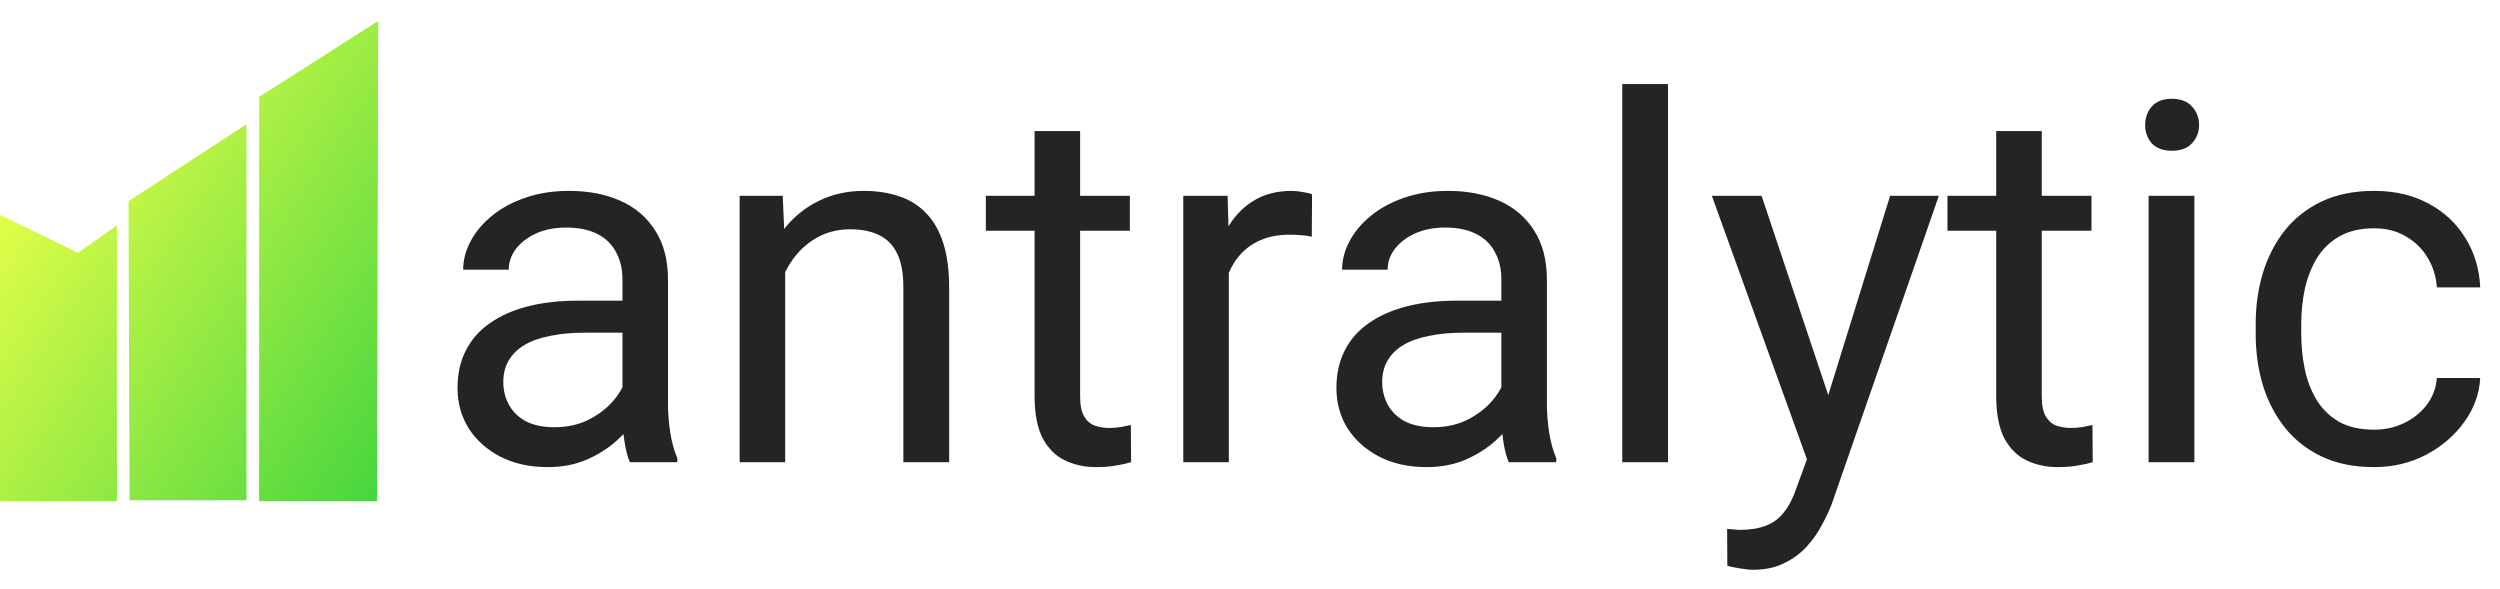
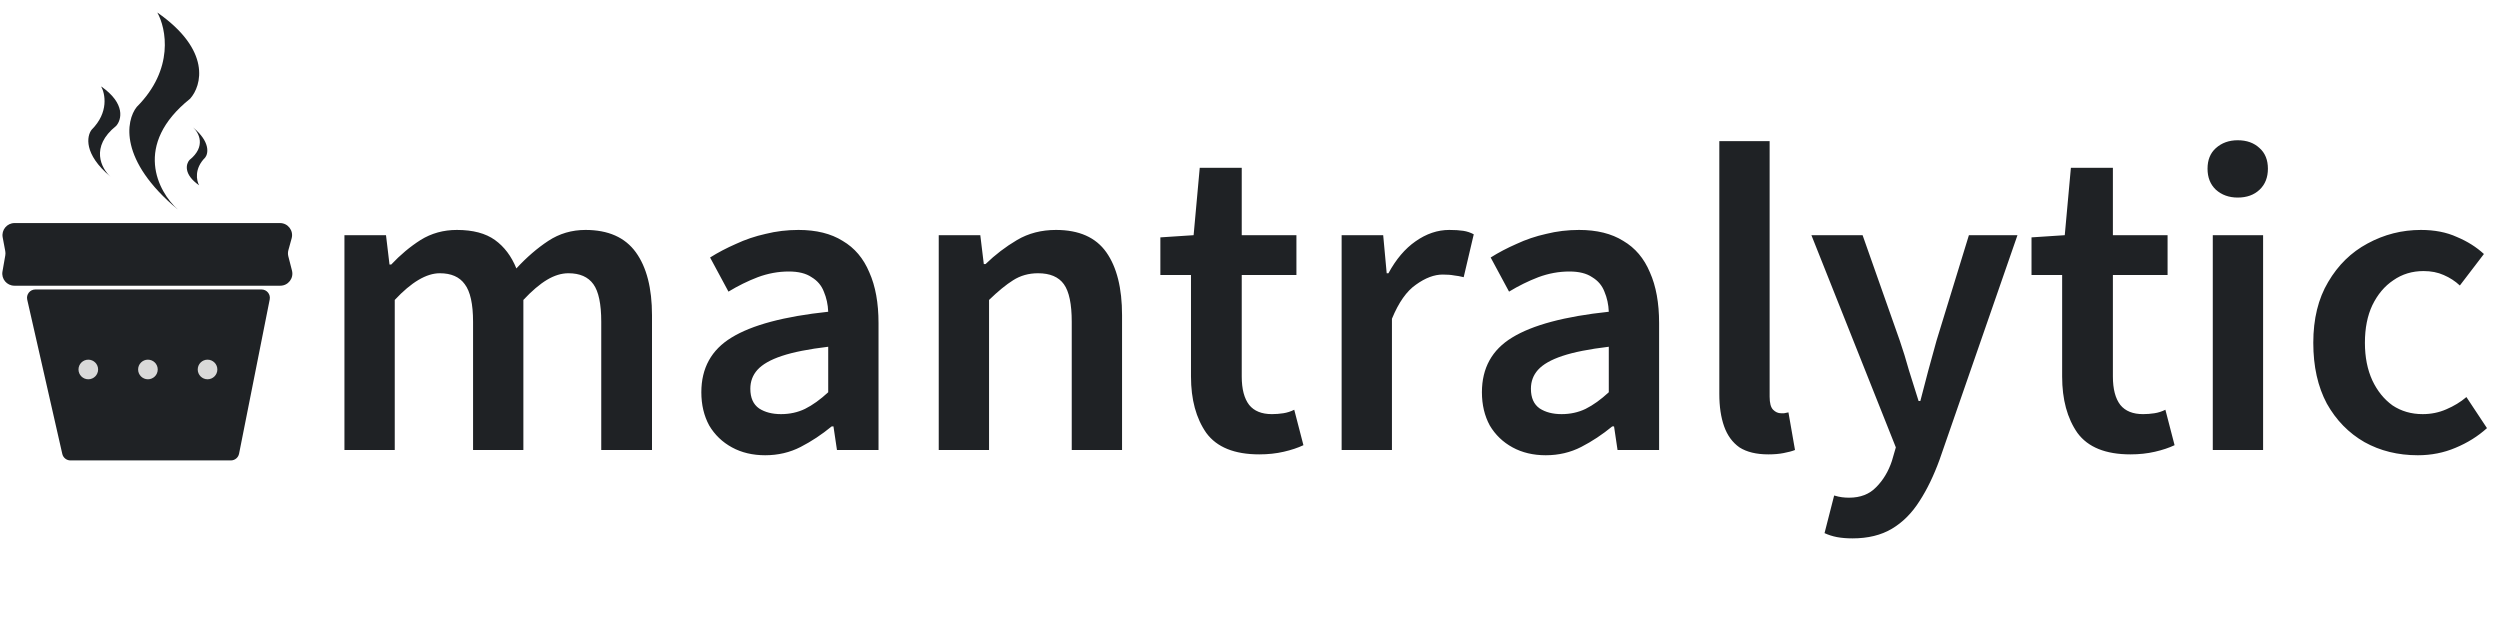
- <svg xmlns="http://www.w3.org/2000/svg" width="238" height="56" viewBox="0 0 238 56" fill="none">
-   <mask id="mask0_3_35" style="mask-type:alpha" maskUnits="userSpaceOnUse" x="0" y="2" width="36" height="46">
-     <path d="M0 47.727V20.451L7.421 24.061L11.131 21.454V47.727H0Z" fill="black" />
-     <path d="M23.465 11.827L12.234 19.148L12.334 47.627H23.465V11.827Z" fill="black" />
-     <path d="M24.669 9.22L36 2L35.9 47.727H24.669V9.22Z" fill="black" />
-   </mask>
-   <g mask="url(#mask0_3_35)">
-     <rect y="47.727" width="45.727" height="36.1" transform="rotate(-90 0 47.727)" fill="url(#paint0_linear_3_35)" />
-   </g>
-   <path d="M59.258 39.664V26.609C59.258 25.609 59.055 24.742 58.648 24.008C58.258 23.258 57.664 22.68 56.867 22.273C56.07 21.867 55.086 21.664 53.914 21.664C52.82 21.664 51.859 21.852 51.031 22.227C50.219 22.602 49.578 23.094 49.109 23.703C48.656 24.312 48.43 24.969 48.43 25.672H44.094C44.094 24.766 44.328 23.867 44.797 22.977C45.266 22.086 45.938 21.281 46.812 20.562C47.703 19.828 48.766 19.25 50 18.828C51.25 18.391 52.641 18.172 54.172 18.172C56.016 18.172 57.641 18.484 59.047 19.109C60.469 19.734 61.578 20.68 62.375 21.945C63.188 23.195 63.594 24.766 63.594 26.656V38.469C63.594 39.312 63.664 40.211 63.805 41.164C63.961 42.117 64.188 42.938 64.484 43.625V44H59.961C59.742 43.5 59.57 42.836 59.445 42.008C59.32 41.164 59.258 40.383 59.258 39.664ZM60.008 28.625L60.055 31.672H55.672C54.438 31.672 53.336 31.773 52.367 31.977C51.398 32.164 50.586 32.453 49.93 32.844C49.273 33.234 48.773 33.727 48.43 34.32C48.086 34.898 47.914 35.578 47.914 36.359C47.914 37.156 48.094 37.883 48.453 38.539C48.812 39.195 49.352 39.719 50.07 40.109C50.805 40.484 51.703 40.672 52.766 40.672C54.094 40.672 55.266 40.391 56.281 39.828C57.297 39.266 58.102 38.578 58.695 37.766C59.305 36.953 59.633 36.164 59.68 35.398L61.531 37.484C61.422 38.141 61.125 38.867 60.641 39.664C60.156 40.461 59.508 41.227 58.695 41.961C57.898 42.68 56.945 43.281 55.836 43.766C54.742 44.234 53.508 44.469 52.133 44.469C50.414 44.469 48.906 44.133 47.609 43.461C46.328 42.789 45.328 41.891 44.609 40.766C43.906 39.625 43.555 38.352 43.555 36.945C43.555 35.586 43.82 34.391 44.352 33.359C44.883 32.312 45.648 31.445 46.648 30.758C47.648 30.055 48.852 29.523 50.258 29.164C51.664 28.805 53.234 28.625 54.969 28.625H60.008ZM74.75 24.055V44H70.414V18.641H74.516L74.75 24.055ZM73.719 30.359L71.914 30.289C71.93 28.555 72.188 26.953 72.688 25.484C73.188 24 73.891 22.711 74.797 21.617C75.703 20.523 76.781 19.68 78.031 19.086C79.297 18.477 80.695 18.172 82.227 18.172C83.477 18.172 84.602 18.344 85.602 18.688C86.602 19.016 87.453 19.547 88.156 20.281C88.875 21.016 89.422 21.969 89.797 23.141C90.172 24.297 90.359 25.711 90.359 27.383V44H86V27.336C86 26.008 85.805 24.945 85.414 24.148C85.023 23.336 84.453 22.75 83.703 22.391C82.953 22.016 82.031 21.828 80.938 21.828C79.859 21.828 78.875 22.055 77.984 22.508C77.109 22.961 76.352 23.586 75.711 24.383C75.086 25.18 74.594 26.094 74.234 27.125C73.891 28.141 73.719 29.219 73.719 30.359ZM107.562 18.641V21.969H93.852V18.641H107.562ZM98.492 12.477H102.828V37.719C102.828 38.578 102.961 39.227 103.227 39.664C103.492 40.102 103.836 40.391 104.258 40.531C104.68 40.672 105.133 40.742 105.617 40.742C105.977 40.742 106.352 40.711 106.742 40.648C107.148 40.57 107.453 40.508 107.656 40.461L107.68 44C107.336 44.109 106.883 44.211 106.32 44.305C105.773 44.414 105.109 44.469 104.328 44.469C103.266 44.469 102.289 44.258 101.398 43.836C100.508 43.414 99.797 42.711 99.266 41.727C98.75 40.727 98.492 39.383 98.492 37.695V12.477ZM116.984 22.625V44H112.648V18.641H116.867L116.984 22.625ZM124.906 18.5L124.883 22.531C124.523 22.453 124.18 22.406 123.852 22.391C123.539 22.359 123.18 22.344 122.773 22.344C121.773 22.344 120.891 22.5 120.125 22.812C119.359 23.125 118.711 23.562 118.18 24.125C117.648 24.688 117.227 25.359 116.914 26.141C116.617 26.906 116.422 27.75 116.328 28.672L115.109 29.375C115.109 27.844 115.258 26.406 115.555 25.062C115.867 23.719 116.344 22.531 116.984 21.5C117.625 20.453 118.438 19.641 119.422 19.062C120.422 18.469 121.609 18.172 122.984 18.172C123.297 18.172 123.656 18.211 124.062 18.289C124.469 18.352 124.75 18.422 124.906 18.5ZM142.93 39.664V26.609C142.93 25.609 142.727 24.742 142.32 24.008C141.93 23.258 141.336 22.68 140.539 22.273C139.742 21.867 138.758 21.664 137.586 21.664C136.492 21.664 135.531 21.852 134.703 22.227C133.891 22.602 133.25 23.094 132.781 23.703C132.328 24.312 132.102 24.969 132.102 25.672H127.766C127.766 24.766 128 23.867 128.469 22.977C128.938 22.086 129.609 21.281 130.484 20.562C131.375 19.828 132.438 19.25 133.672 18.828C134.922 18.391 136.312 18.172 137.844 18.172C139.688 18.172 141.312 18.484 142.719 19.109C144.141 19.734 145.25 20.68 146.047 21.945C146.859 23.195 147.266 24.766 147.266 26.656V38.469C147.266 39.312 147.336 40.211 147.477 41.164C147.633 42.117 147.859 42.938 148.156 43.625V44H143.633C143.414 43.5 143.242 42.836 143.117 42.008C142.992 41.164 142.93 40.383 142.93 39.664ZM143.68 28.625L143.727 31.672H139.344C138.109 31.672 137.008 31.773 136.039 31.977C135.07 32.164 134.258 32.453 133.602 32.844C132.945 33.234 132.445 33.727 132.102 34.32C131.758 34.898 131.586 35.578 131.586 36.359C131.586 37.156 131.766 37.883 132.125 38.539C132.484 39.195 133.023 39.719 133.742 40.109C134.477 40.484 135.375 40.672 136.438 40.672C137.766 40.672 138.938 40.391 139.953 39.828C140.969 39.266 141.773 38.578 142.367 37.766C142.977 36.953 143.305 36.164 143.352 35.398L145.203 37.484C145.094 38.141 144.797 38.867 144.312 39.664C143.828 40.461 143.18 41.227 142.367 41.961C141.57 42.68 140.617 43.281 139.508 43.766C138.414 44.234 137.18 44.469 135.805 44.469C134.086 44.469 132.578 44.133 131.281 43.461C130 42.789 129 41.891 128.281 40.766C127.578 39.625 127.227 38.352 127.227 36.945C127.227 35.586 127.492 34.391 128.023 33.359C128.555 32.312 129.32 31.445 130.32 30.758C131.32 30.055 132.523 29.523 133.93 29.164C135.336 28.805 136.906 28.625 138.641 28.625H143.68ZM158.797 8V44H154.438V8H158.797ZM172.883 41.375L179.938 18.641H184.578L174.406 47.914C174.172 48.539 173.859 49.211 173.469 49.93C173.094 50.664 172.609 51.359 172.016 52.016C171.422 52.672 170.703 53.203 169.859 53.609C169.031 54.031 168.039 54.242 166.883 54.242C166.539 54.242 166.102 54.195 165.57 54.102C165.039 54.008 164.664 53.93 164.445 53.867L164.422 50.352C164.547 50.367 164.742 50.383 165.008 50.398C165.289 50.43 165.484 50.445 165.594 50.445C166.578 50.445 167.414 50.312 168.102 50.047C168.789 49.797 169.367 49.367 169.836 48.758C170.32 48.164 170.734 47.344 171.078 46.297L172.883 41.375ZM167.703 18.641L174.289 38.328L175.414 42.898L172.297 44.492L162.969 18.641H167.703ZM199.109 18.641V21.969H185.398V18.641H199.109ZM190.039 12.477H194.375V37.719C194.375 38.578 194.508 39.227 194.773 39.664C195.039 40.102 195.383 40.391 195.805 40.531C196.227 40.672 196.68 40.742 197.164 40.742C197.523 40.742 197.898 40.711 198.289 40.648C198.695 40.57 199 40.508 199.203 40.461L199.227 44C198.883 44.109 198.43 44.211 197.867 44.305C197.32 44.414 196.656 44.469 195.875 44.469C194.812 44.469 193.836 44.258 192.945 43.836C192.055 43.414 191.344 42.711 190.812 41.727C190.297 40.727 190.039 39.383 190.039 37.695V12.477ZM208.906 18.641V44H204.547V18.641H208.906ZM204.219 11.914C204.219 11.211 204.43 10.617 204.852 10.133C205.289 9.648 205.93 9.406 206.773 9.406C207.602 9.406 208.234 9.648 208.672 10.133C209.125 10.617 209.352 11.211 209.352 11.914C209.352 12.586 209.125 13.164 208.672 13.648C208.234 14.117 207.602 14.352 206.773 14.352C205.93 14.352 205.289 14.117 204.852 13.648C204.43 13.164 204.219 12.586 204.219 11.914ZM226.016 40.906C227.047 40.906 228 40.695 228.875 40.273C229.75 39.852 230.469 39.273 231.031 38.539C231.594 37.789 231.914 36.938 231.992 35.984H236.117C236.039 37.484 235.531 38.883 234.594 40.18C233.672 41.461 232.461 42.5 230.961 43.297C229.461 44.078 227.812 44.469 226.016 44.469C224.109 44.469 222.445 44.133 221.023 43.461C219.617 42.789 218.445 41.867 217.508 40.695C216.586 39.523 215.891 38.18 215.422 36.664C214.969 35.133 214.742 33.516 214.742 31.812V30.828C214.742 29.125 214.969 27.516 215.422 26C215.891 24.469 216.586 23.117 217.508 21.945C218.445 20.773 219.617 19.852 221.023 19.18C222.445 18.508 224.109 18.172 226.016 18.172C228 18.172 229.734 18.578 231.219 19.391C232.703 20.188 233.867 21.281 234.711 22.672C235.57 24.047 236.039 25.609 236.117 27.359H231.992C231.914 26.312 231.617 25.367 231.102 24.523C230.602 23.68 229.914 23.008 229.039 22.508C228.18 21.992 227.172 21.734 226.016 21.734C224.688 21.734 223.57 22 222.664 22.531C221.773 23.047 221.062 23.75 220.531 24.641C220.016 25.516 219.641 26.492 219.406 27.57C219.188 28.633 219.078 29.719 219.078 30.828V31.812C219.078 32.922 219.188 34.016 219.406 35.094C219.625 36.172 219.992 37.148 220.508 38.023C221.039 38.898 221.75 39.602 222.641 40.133C223.547 40.648 224.672 40.906 226.016 40.906Z" fill="#242424" />
-   <defs>
-     <linearGradient id="paint0_linear_3_35" x1="24.769" y1="44.318" x2="-5.273" y2="89.227" gradientUnits="userSpaceOnUse">
-       <stop stop-color="#E6FF49" />
-       <stop offset="1" stop-color="#2CCF3C" />
-     </linearGradient>
-   </defs>
+ <svg xmlns="http://www.w3.org/2000/svg" width="600" height="150" viewBox="0 0 600 150" fill="none">
+   <path d="M82.665 108V56.445H92.64L93.48 63.48H93.9C96.07 61.17 98.415 59.21 100.935 57.6C103.525 55.99 106.43 55.185 109.65 55.185C113.5 55.185 116.545 55.99 118.785 57.6C121.025 59.21 122.74 61.485 123.93 64.425C126.38 61.765 128.935 59.56 131.595 57.81C134.255 56.06 137.23 55.185 140.52 55.185C145.98 55.185 150.005 56.97 152.595 60.54C155.185 64.11 156.48 69.15 156.48 75.66V108H144.3V77.235C144.3 72.965 143.67 69.955 142.41 68.205C141.15 66.455 139.155 65.58 136.425 65.58C134.745 65.58 133.03 66.105 131.28 67.155C129.53 68.205 127.64 69.815 125.61 71.985V108H113.535V77.235C113.535 72.965 112.87 69.955 111.54 68.205C110.28 66.455 108.285 65.58 105.555 65.58C102.335 65.58 98.73 67.715 94.74 71.985V108H82.665ZM183.651 109.26C180.641 109.26 177.981 108.63 175.671 107.37C173.361 106.11 171.541 104.36 170.211 102.12C168.951 99.81 168.321 97.15 168.321 94.14C168.321 88.33 170.736 83.955 175.566 81.015C180.466 78.005 188.201 75.94 198.771 74.82C198.701 73.07 198.351 71.46 197.721 69.99C197.161 68.52 196.181 67.365 194.781 66.525C193.451 65.615 191.631 65.16 189.321 65.16C186.801 65.16 184.316 65.615 181.866 66.525C179.486 67.435 177.141 68.59 174.831 69.99L170.421 61.8C172.311 60.61 174.376 59.525 176.616 58.545C178.856 57.495 181.236 56.69 183.756 56.13C186.276 55.5 188.901 55.185 191.631 55.185C195.901 55.185 199.436 56.06 202.236 57.81C205.106 59.49 207.241 62.01 208.641 65.37C210.111 68.66 210.846 72.72 210.846 77.55V108H200.871L200.031 102.33H199.611C197.231 104.29 194.746 105.935 192.156 107.265C189.566 108.595 186.731 109.26 183.651 109.26ZM187.431 99.39C189.531 99.39 191.456 98.97 193.206 98.13C195.026 97.22 196.881 95.89 198.771 94.14V83.22C194.081 83.78 190.371 84.515 187.641 85.425C184.911 86.335 182.951 87.455 181.761 88.785C180.641 90.045 180.081 91.55 180.081 93.3C180.081 95.47 180.781 97.045 182.181 98.025C183.581 98.935 185.331 99.39 187.431 99.39ZM225.297 108V56.445H235.272L236.112 63.375H236.532C238.842 61.135 241.362 59.21 244.092 57.6C246.822 55.99 249.937 55.185 253.437 55.185C258.967 55.185 262.992 56.97 265.512 60.54C268.032 64.11 269.292 69.15 269.292 75.66V108H257.217V77.235C257.217 72.965 256.587 69.955 255.327 68.205C254.067 66.455 252.002 65.58 249.132 65.58C246.892 65.58 244.897 66.14 243.147 67.26C241.467 68.31 239.542 69.885 237.372 71.985V108H225.297ZM302.217 109.05C296.267 109.05 292.032 107.335 289.512 103.905C287.062 100.405 285.837 95.89 285.837 90.36V66H278.487V56.97L286.467 56.445L287.937 40.275H298.017V56.445H311.142V66H298.017V90.36C298.017 93.37 298.612 95.645 299.802 97.185C300.992 98.655 302.812 99.39 305.262 99.39C306.172 99.39 307.082 99.32 307.992 99.18C308.902 99.04 309.777 98.76 310.617 98.34L312.822 106.845C311.492 107.475 309.917 108 308.097 108.42C306.277 108.84 304.317 109.05 302.217 109.05ZM321.991 108V56.445H331.966L332.806 65.58H333.226C335.046 62.22 337.216 59.665 339.736 57.915C342.326 56.095 345.021 55.185 347.821 55.185C349.151 55.185 350.271 55.255 351.181 55.395C352.091 55.535 352.931 55.815 353.701 56.235L351.286 66.525C350.446 66.315 349.676 66.175 348.976 66.105C348.276 65.965 347.366 65.895 346.246 65.895C344.216 65.895 342.081 66.7 339.841 68.31C337.601 69.85 335.676 72.58 334.066 76.5V108H321.991ZM370.99 109.26C367.98 109.26 365.32 108.63 363.01 107.37C360.7 106.11 358.88 104.36 357.55 102.12C356.29 99.81 355.66 97.15 355.66 94.14C355.66 88.33 358.075 83.955 362.905 81.015C367.805 78.005 375.54 75.94 386.11 74.82C386.04 73.07 385.69 71.46 385.06 69.99C384.5 68.52 383.52 67.365 382.12 66.525C380.79 65.615 378.97 65.16 376.66 65.16C374.14 65.16 371.655 65.615 369.205 66.525C366.825 67.435 364.48 68.59 362.17 69.99L357.76 61.8C359.65 60.61 361.715 59.525 363.955 58.545C366.195 57.495 368.575 56.69 371.095 56.13C373.615 55.5 376.24 55.185 378.97 55.185C383.24 55.185 386.775 56.06 389.575 57.81C392.445 59.49 394.58 62.01 395.98 65.37C397.45 68.66 398.185 72.72 398.185 77.55V108H388.21L387.37 102.33H386.95C384.57 104.29 382.085 105.935 379.495 107.265C376.905 108.595 374.07 109.26 370.99 109.26ZM374.77 99.39C376.87 99.39 378.795 98.97 380.545 98.13C382.365 97.22 384.22 95.89 386.11 94.14V83.22C381.42 83.78 377.71 84.515 374.98 85.425C372.25 86.335 370.29 87.455 369.1 88.785C367.98 90.045 367.42 91.55 367.42 93.3C367.42 95.47 368.12 97.045 369.52 98.025C370.92 98.935 372.67 99.39 374.77 99.39ZM424.396 109.05C421.526 109.05 419.216 108.49 417.466 107.37C415.786 106.18 414.561 104.5 413.791 102.33C413.021 100.16 412.636 97.57 412.636 94.56V33.87H424.711V95.19C424.711 96.73 424.991 97.78 425.551 98.34C426.111 98.9 426.741 99.18 427.441 99.18C427.721 99.18 427.966 99.18 428.176 99.18C428.456 99.11 428.806 99.04 429.226 98.97L430.801 108C430.101 108.28 429.191 108.525 428.071 108.735C427.021 108.945 425.796 109.05 424.396 109.05ZM444.607 129.21C443.207 129.21 441.947 129.105 440.827 128.895C439.777 128.685 438.797 128.37 437.887 127.95L440.197 118.92C440.897 119.13 441.527 119.27 442.087 119.34C442.647 119.41 443.207 119.445 443.767 119.445C446.497 119.445 448.667 118.605 450.277 116.925C451.957 115.245 453.217 113.145 454.057 110.625L455.002 107.37L434.737 56.445H447.022L455.947 81.75C456.717 83.99 457.452 86.37 458.152 88.89C458.922 91.34 459.692 93.79 460.462 96.24H460.882C461.512 93.86 462.142 91.445 462.772 88.995C463.472 86.475 464.137 84.06 464.767 81.75L472.537 56.445H484.192L465.502 110.31C464.102 114.16 462.492 117.485 460.672 120.285C458.852 123.155 456.647 125.36 454.057 126.9C451.467 128.44 448.317 129.21 444.607 129.21ZM511.294 109.05C505.344 109.05 501.109 107.335 498.589 103.905C496.139 100.405 494.914 95.89 494.914 90.36V66H487.564V56.97L495.544 56.445L497.014 40.275H507.094V56.445H520.219V66H507.094V90.36C507.094 93.37 507.689 95.645 508.879 97.185C510.069 98.655 511.889 99.39 514.339 99.39C515.249 99.39 516.159 99.32 517.069 99.18C517.979 99.04 518.854 98.76 519.694 98.34L521.899 106.845C520.569 107.475 518.994 108 517.174 108.42C515.354 108.84 513.394 109.05 511.294 109.05ZM531.068 108V56.445H543.143V108H531.068ZM537.053 47.415C534.953 47.415 533.203 46.785 531.803 45.525C530.473 44.265 529.808 42.585 529.808 40.485C529.808 38.385 530.473 36.74 531.803 35.55C533.203 34.29 534.953 33.66 537.053 33.66C539.223 33.66 540.973 34.29 542.303 35.55C543.633 36.74 544.298 38.385 544.298 40.485C544.298 42.585 543.633 44.265 542.303 45.525C540.973 46.785 539.223 47.415 537.053 47.415ZM580.284 109.26C575.524 109.26 571.254 108.21 567.474 106.11C563.694 103.94 560.684 100.86 558.444 96.87C556.274 92.81 555.189 87.945 555.189 82.275C555.189 76.535 556.379 71.67 558.759 67.68C561.139 63.62 564.289 60.54 568.209 58.44C572.199 56.27 576.469 55.185 581.019 55.185C584.309 55.185 587.179 55.745 589.629 56.865C592.149 57.915 594.319 59.28 596.139 60.96L590.364 68.52C589.244 67.47 587.949 66.63 586.479 66C585.079 65.37 583.469 65.055 581.649 65.055C578.919 65.055 576.504 65.79 574.404 67.26C572.304 68.66 570.624 70.655 569.364 73.245C568.174 75.765 567.579 78.775 567.579 82.275C567.579 85.705 568.174 88.715 569.364 91.305C570.554 93.825 572.164 95.82 574.194 97.29C576.294 98.69 578.709 99.39 581.439 99.39C583.469 99.39 585.359 99.005 587.109 98.235C588.929 97.465 590.539 96.485 591.939 95.295L596.874 102.75C594.704 104.71 592.184 106.285 589.314 107.475C586.514 108.665 583.504 109.26 580.284 109.26Z" fill="#1F2225" />
+   <path d="M32.824 25.657C41.887 16.594 39.884 6.776 37.75 3C50.753 12.063 48.422 20.568 45.63 23.687C31.839 34.72 37.914 46.016 42.675 50.285C28.49 38.464 30.197 28.941 32.824 25.657Z" fill="#1F2225" />
+   <path d="M22.008 31.116C26.162 26.962 25.244 22.462 24.266 20.732C30.226 24.886 29.157 28.784 27.878 30.213C21.557 35.27 24.341 40.447 26.523 42.404C20.022 36.986 20.804 32.621 22.008 31.116Z" fill="#1F2225" />
+   <path d="M49.237 37.818C46.574 40.481 47.162 43.366 47.789 44.475C43.969 41.813 44.654 39.314 45.474 38.397C49.526 35.156 47.741 31.837 46.342 30.583C50.51 34.056 50.008 36.854 49.237 37.818Z" fill="#1F2225" />
+   <path d="M0.644 56.967C0.309 55.184 1.677 53.535 3.492 53.535H67.2C69.113 53.535 70.502 55.356 69.994 57.201L69.214 60.038C69.08 60.525 69.076 61.037 69.201 61.525L70.077 64.952C70.546 66.785 69.162 68.569 67.27 68.569H3.447C1.648 68.569 0.283 66.945 0.592 65.173L1.268 61.297C1.328 60.955 1.326 60.605 1.262 60.265L0.644 56.967Z" fill="#1F2225" />
+   <path d="M6.533 71.918C6.248 70.666 7.2 69.474 8.483 69.474H62.77C64.031 69.474 64.977 70.627 64.732 71.864L57.376 108.89C57.19 109.826 56.368 110.5 55.414 110.5H16.902C15.968 110.5 15.159 109.854 14.951 108.943L6.533 71.918Z" fill="#1F2225" />
+   <circle cx="21.192" cy="88.674" r="2.355" fill="#D9D9D9" />
+   <circle cx="35.501" cy="88.674" r="2.355" fill="#D9D9D9" />
+   <circle cx="49.81" cy="88.674" r="2.355" fill="#D9D9D9" />
</svg>
